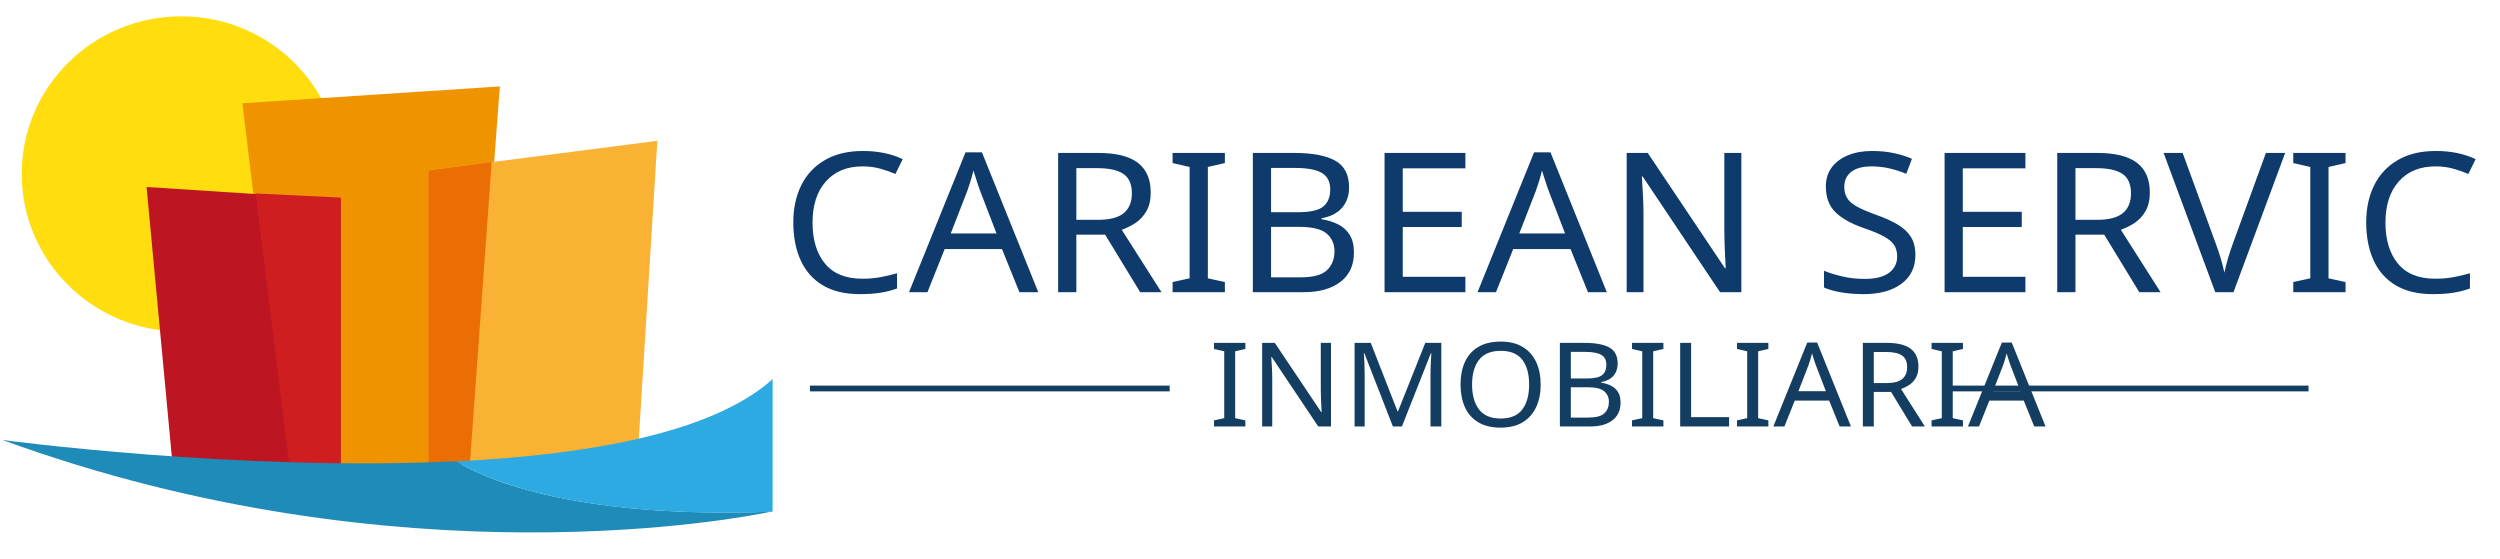
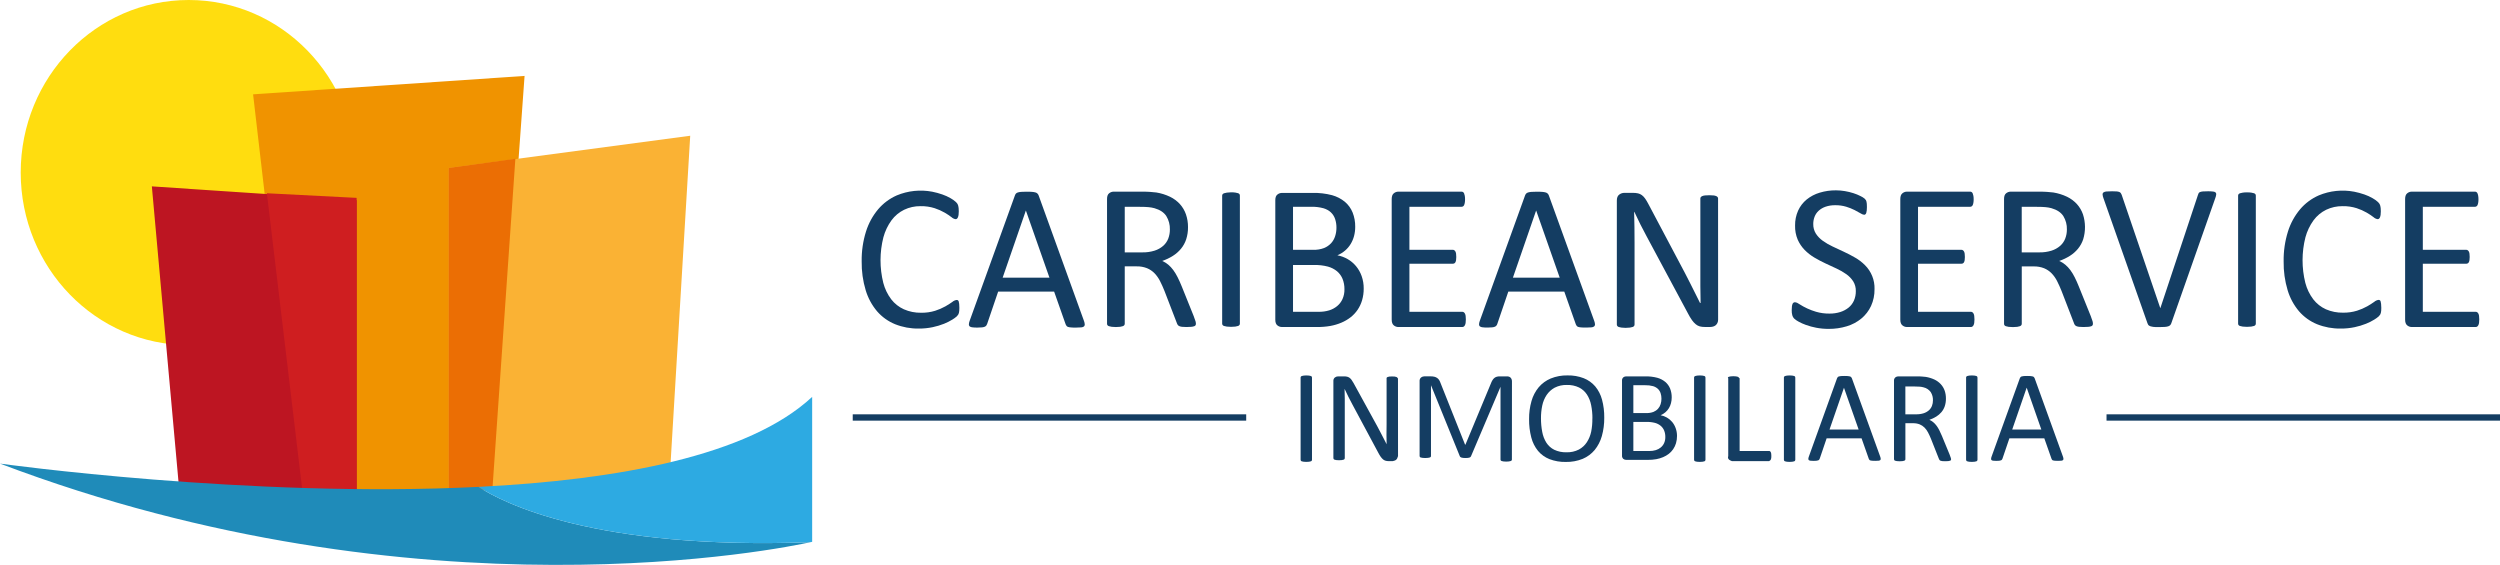
- <svg xmlns="http://www.w3.org/2000/svg" version="1.1" id="Capa_1" x="0px" y="0px" viewBox="0 0 1997.3 446.5" style="enable-background:new 0 0 1997.3 446.5;" xml:space="preserve">
-   <defs id="defs3827" />
-   <style type="text/css" id="style3772">
- 	.st0{fill:#FFDD0F;}
- 	.st1{fill:#F09300;}
- 	.st2{fill:#BD1522;}
- 	.st3{fill:#CF1E20;}
- 	.st4{fill:#FAB234;}
- 	.st5{fill:#EB6E04;}
- 	.st6{fill:#1F8BB9;}
- 	.st7{fill:#2DAAE2;}
- 	.st8{fill:#0E3A6C;}
- 	.st9{font-family:'Calibri';}
- 	.st10{font-size:168.909px;}
- 	.st11{fill:#143D62;}
- 	.st12{font-size:101.39px;}
- 	.st13{fill:none;stroke:#143D62;stroke-width:5;stroke-miterlimit:10;}
- 	.st14{fill:none;}
- 	.st15{fill:none;stroke:#000000;stroke-width:0.3;}
- </style>
-   <g id="Capa_2_1_" transform="matrix(0.9583532,0,0,0.9225106,2,13.50634)">
-     <ellipse class="st0" cx="149" cy="136" rx="133" ry="136.5" id="ellipse3776" style="fill:#ffdd0f" />
-     <polygon class="st1" points="391,387.5 236.4,387.5 200,74.8 414.6,60.2 " id="polygon3778" style="fill:#f09300" />
-     <polygon class="st2" points="282,158.2 282,396.4 141.9,389.2 120.1,147.3 " id="polygon3780" style="fill:#bd1522" />
-     <polygon class="st3" points="282,396.5 240.1,396.5 211,152.9 282,156.5 " id="polygon3782" style="fill:#cf1e20" />
-     <polygon class="st4" points="529.6,380.1 355,389.2 355,132.8 545.9,107.3 " id="polygon3784" style="fill:#fab234" />
-     <polygon class="st5" points="389.6,387.5 355,387.5 355,133 407.8,125.7 " id="polygon3786" style="fill:#eb6e04" />
-     <path class="st6" d="m 640.7,428.5 c -20.9,4.6 -308.1,64 -640.7,-62.1 0,0 197.2,27.5 378.2,18.4 19.1,12.5 91.8,50.1 262.5,43.7 z" id="path3788" style="fill:#1f8bb9" />
-     <path class="st7" d="m 642,313.7 v 114.6 l -1.2,0.3 C 470.1,435 397.4,397.3 378.3,384.9 488.1,379.3 591.9,360.4 642,313.7 Z" id="path3790" style="fill:#2daae2" />
-     <g id="g3802">
-       <g id="g3794">
-         <text transform="translate(648.9395,238.3945)" class="st8 st9 st10" id="text3792" style="font-size:168.909px;font-family:Calibri;fill:#0e3a6c">CARIBEAN SERVICE</text>
-       </g>
-       <text transform="translate(1005.896,354.6904)" class="st11 st9 st12" id="text3796" style="font-size:101.39px;font-family:Calibri;fill:#143d62">INMOBILIARIA</text>
-       <line class="st13" x1="673.1" y1="321.8" x2="973" y2="321.8" id="line3798" style="fill:none;stroke:#143d62;stroke-width:5;stroke-miterlimit:10" />
-       <line class="st13" x1="1623.5" y1="321.8" x2="1922.4" y2="321.8" id="line3800" style="fill:none;stroke:#143d62;stroke-width:5;stroke-miterlimit:10" />
-     </g>
+ <svg xmlns="http://www.w3.org/2000/svg" id="Capa_1" data-name="Capa 1" width="1976" height="446.5" viewBox="0 0 1976 446.5">
+   <defs>
+     <style>.cls-1{fill:#ffdd0f;}.cls-2{fill:#f09300;}.cls-3{fill:#bd1522;}.cls-4{fill:#cf1e20;}.cls-5{fill:#fab234;}.cls-6{fill:#eb6e04;}.cls-7{fill:#1f8bb9;}.cls-8{fill:#2daae2;}.cls-9{isolation:isolate;}.cls-10{fill:#143d62;}.cls-11{fill:none;stroke:#143d62;stroke-miterlimit:10;stroke-width:5px;}</style>
+   </defs>
+   <ellipse class="cls-1" cx="149.12" cy="136.39" rx="132.75" ry="136.39" />
+   <polygon class="cls-2" points="200.04 74.56 414.62 60.01 390.98 387.34 236.41 387.34 200.04 74.56" />
+   <polygon class="cls-3" points="141.84 389.16 120.02 147.3 281.87 158.21 281.87 396.43 141.84 389.16" />
+   <polygon class="cls-4" points="210.95 152.75 281.87 156.39 281.87 396.43 240.04 396.43 210.95 152.75" />
+   <polygon class="cls-5" points="354.61 132.75 545.55 107.29 529.18 380.07 354.61 389.16 354.61 132.75" />
+   <polygon class="cls-6" points="354.61 132.75 407.35 125.48 389.16 387.34 354.61 387.34 354.61 132.75" />
+   <path class="cls-7" d="M659.71,442.53c-20.91,4.6-308.06,64-640.71-62.1,0,0,197.23,27.48,378.19,18.4C416.3,411.25,489,448.91,659.71,442.53Z" transform="translate(-19 -14)" />
+   <path class="cls-8" d="M660.93,327.69V442.26l-1.22.27C489,448.91,416.3,411.25,397.19,398.83,507,393.34,610.79,374.39,660.93,327.69Z" transform="translate(-19 -14)" />
+   <g class="cls-9">
+     <path class="cls-10" d="M1056,377.41a1.28,1.28,0,0,1-.21.73,1.38,1.38,0,0,1-.73.5,7.51,7.51,0,0,1-1.39.31,14.49,14.49,0,0,1-2.17.13,14.75,14.75,0,0,1-2.15-.13,7.58,7.58,0,0,1-1.41-.31,1.38,1.38,0,0,1-.73-.5,1.28,1.28,0,0,1-.21-.73v-65a1.18,1.18,0,0,1,.24-.73,1.55,1.55,0,0,1,.78-.5,9.54,9.54,0,0,1,1.41-.31,13.78,13.78,0,0,1,2.07-.13,14.49,14.49,0,0,1,2.17.13,8.42,8.42,0,0,1,1.39.31,1.43,1.43,0,0,1,.73.5,1.3,1.3,0,0,1,.21.73Z" transform="translate(-19 -14)" />
+     <path class="cls-10" d="M1124,374.49c-.28.69-.4,1.27-.63,1.75a3.46,3.46,0,0,1-.9,1.18,3.52,3.52,0,0,1-1.25.67l-1.38.39h-3.12a9.66,9.66,0,0,1-2.43-.28,5.57,5.57,0,0,1-2-1,10.81,10.81,0,0,1-1.87-2,27.5,27.5,0,0,1-2-3.3l-20.34-37.93c-1.06-2-2.14-4-3.22-6.16s-2.08-4.23-3-6.26h-.11q.11,3.7.16,7.58t0,7.68v39.34a1.19,1.19,0,0,1-.22.68,1.38,1.38,0,0,1-.75.51,8.52,8.52,0,0,1-1.38.31,18.34,18.34,0,0,1-4.36,0,7.61,7.61,0,0,1-1.35-.31,1.37,1.37,0,0,1-.72-.51,1.19,1.19,0,0,1-.22-.68V315.25a3.34,3.34,0,0,1,1.19-2.9,4.28,4.28,0,0,1,2.59-.87h4.43a12,12,0,0,1,2.62.25,5.8,5.8,0,0,1,1.89.85,7.15,7.15,0,0,1,1.62,1.63,21.32,21.32,0,0,1,1.64,2.62l15.88,28.94c1,1.76,1.92,3.49,2.84,5.17s1.78,3.33,2.63,5,1.67,3.24,2.5,4.82,1.64,3.16,2.45,4.76H1115s-.11-4.88-.13-7.8,0-5.74.09-8.45V313.18a.62.62,0,0,1,.1-.66,1.72,1.72,0,0,1,.73-.54,4.63,4.63,0,0,1,1.36-.34,21,21,0,0,1,2.19-.1,20.12,20.12,0,0,1,2.06.1,4.25,4.25,0,0,1,1.35.34,1.71,1.71,0,0,1,.71.54,2.44,2.44,0,0,0,.5.66Z" transform="translate(-19 -14)" />
+     <path class="cls-10" d="M1214,377.19a1.21,1.21,0,0,1-.22.73,1.44,1.44,0,0,1-.75.49,9,9,0,0,1-1.38.31,14.19,14.19,0,0,1-2.18.13,14.64,14.64,0,0,1-2.13-.13,8.11,8.11,0,0,1-1.4-.31,1.51,1.51,0,0,1-.73-.49,1.28,1.28,0,0,1-.21-.73V318.48h.52l-23.86,56.2a1.53,1.53,0,0,1-.45.59,2.37,2.37,0,0,1-.83.43,7.16,7.16,0,0,1-1.31.24c-.51.05-1.11.08-1.81.08a16.53,16.53,0,0,1-1.88-.1,8.06,8.06,0,0,1-1.31-.27,2.35,2.35,0,0,1-.81-.43,1.25,1.25,0,0,1-.39-.54l-22.82-56.2h0v55.95a1.1,1.1,0,0,1-.22.69,1.44,1.44,0,0,1-.75.48,9.38,9.38,0,0,1-1.4.29,14.89,14.89,0,0,1-2.21.13,14.52,14.52,0,0,1-2.16-.13,8.39,8.39,0,0,1-1.37-.29,1.28,1.28,0,0,1-.7-.48,1.21,1.21,0,0,1-.19-.69V315.35a3.52,3.52,0,0,1,1.17-3,4.22,4.22,0,0,1,2.6-.89h4.91a12.49,12.49,0,0,1,3,.31,6.48,6.48,0,0,1,2.23,1,5.82,5.82,0,0,1,1.6,1.71,11.92,11.92,0,0,1,1.11,2.43L1177,365.48h.27l20.14-48.4a13.94,13.94,0,0,1,1.28-2.65,6.83,6.83,0,0,1,1.51-1.73,5.24,5.24,0,0,1,1.84-.93,8.58,8.58,0,0,1,2.33-.29h5.8a5,5,0,0,1,1.51.23,3.17,3.17,0,0,1,1.23.73,3.83,3.83,0,0,1,.82,1.24,4.77,4.77,0,0,1,.32,1.84Z" transform="translate(-19 -14)" />
+     <path class="cls-10" d="M1287,344.15a51.4,51.4,0,0,1-1.9,14.53,30.56,30.56,0,0,1-5.67,11,24.86,24.86,0,0,1-9.48,7,33.69,33.69,0,0,1-13.3,2.44,34.15,34.15,0,0,1-13-2.24,22.81,22.81,0,0,1-9-6.49,27.74,27.74,0,0,1-5.31-10.58,54.48,54.48,0,0,1-1.75-14.53,50.11,50.11,0,0,1,1.9-14.28,29.83,29.83,0,0,1,5.7-10.91,25.29,25.29,0,0,1,9.5-6.93,33.51,33.51,0,0,1,13.3-2.44,33.88,33.88,0,0,1,12.78,2.21,23.23,23.23,0,0,1,9.07,6.44,27.48,27.48,0,0,1,5.39,10.48A52.48,52.48,0,0,1,1287,344.15Zm-9.35.61a51.85,51.85,0,0,0-1-10.5,24,24,0,0,0-3.33-8.42,16.13,16.13,0,0,0-6.23-5.57,21,21,0,0,0-9.64-2,19.77,19.77,0,0,0-9.64,2.15,18.2,18.2,0,0,0-6.34,5.76,23.9,23.9,0,0,0-3.48,8.39,47.15,47.15,0,0,0-1,10.09,55.6,55.6,0,0,0,1,10.78,24.07,24.07,0,0,0,3.28,8.5,15.78,15.78,0,0,0,6.18,5.55,21.24,21.24,0,0,0,9.72,2,20.07,20.07,0,0,0,9.74-2.15,17.41,17.41,0,0,0,6.36-5.83,24.74,24.74,0,0,0,3.44-8.5A49.33,49.33,0,0,0,1277.6,344.76Z" transform="translate(-19 -14)" />
+     <path class="cls-10" d="M1344.51,358.56a20.16,20.16,0,0,1-.79,5.74,17,17,0,0,1-2.22,4.71,16.5,16.5,0,0,1-3.45,3.68,20,20,0,0,1-4.54,2.65,25.65,25.65,0,0,1-5.4,1.6,36.2,36.2,0,0,1-6.61.54h-17.24a3.61,3.61,0,0,1-2.22-.79,3.3,3.3,0,0,1-1-2.78V315.05a3.3,3.3,0,0,1,1-2.78,3.61,3.61,0,0,1,2.22-.79h15a35.12,35.12,0,0,1,9.69,1.12,17.11,17.11,0,0,1,6.3,3.27,13.56,13.56,0,0,1,3.8,5.25,18.44,18.44,0,0,1,1.27,7,17.43,17.43,0,0,1-.56,4.49,14.56,14.56,0,0,1-1.66,4,13.23,13.23,0,0,1-2.75,3.24,14.73,14.73,0,0,1-3.8,2.35,15.74,15.74,0,0,1,5,1.86,15.57,15.57,0,0,1,4.11,3.44,16.07,16.07,0,0,1,2.78,4.9A17.91,17.91,0,0,1,1344.51,358.56Zm-12.3-29.37a13.87,13.87,0,0,0-.68-4.46,8.34,8.34,0,0,0-2.15-3.39,9.72,9.72,0,0,0-3.82-2.13,21.57,21.57,0,0,0-6.24-.73H1310v22h10.27a14.58,14.58,0,0,0,5.65-.92,10,10,0,0,0,3.57-2.47,9.5,9.5,0,0,0,2.06-3.62A14,14,0,0,0,1332.21,329.19Zm3.06,30.24a13.21,13.21,0,0,0-.93-5.14,9.77,9.77,0,0,0-2.72-3.73,12,12,0,0,0-4.48-2.3,24.79,24.79,0,0,0-6.77-.78H1310v23h12.58a17.18,17.18,0,0,0,5.19-.71,11.54,11.54,0,0,0,3.9-2.09,9.73,9.73,0,0,0,2.64-3.45A11.3,11.3,0,0,0,1335.27,359.43Z" transform="translate(-19 -14)" />
+     <path class="cls-10" d="M1367,377.41a1.31,1.31,0,0,1-.21.74,1.37,1.37,0,0,1-.73.49,7.41,7.41,0,0,1-1.39.32,16,16,0,0,1-2.17.13,16.3,16.3,0,0,1-2.15-.13,7.48,7.48,0,0,1-1.41-.32,1.37,1.37,0,0,1-.73-.49,1.31,1.31,0,0,1-.21-.74v-65a1.22,1.22,0,0,1,.23-.73,1.57,1.57,0,0,1,.79-.5,8.41,8.41,0,0,1,1.41-.31,13.78,13.78,0,0,1,2.07-.13,14.49,14.49,0,0,1,2.17.13,7.51,7.51,0,0,1,1.39.31,1.38,1.38,0,0,1,.73.5,1.28,1.28,0,0,1,.21.73Z" transform="translate(-19 -14)" />
+     <path class="cls-10" d="M1419.07,374.29A11.71,11.71,0,0,1,1419,376a3.74,3.74,0,0,1-.33,1.18,1.76,1.76,0,0,1-.56.72,2.94,2.94,0,0,0-.8.57H1387.9a9.59,9.59,0,0,1-2.23-1.14,2.4,2.4,0,0,1-.67-2.8V313c-.39-.27-.32-.51-.18-.72a1.43,1.43,0,0,1,.72-.49,8.17,8.17,0,0,1,1.38-.3,14.26,14.26,0,0,1,2.11-.13,14,14,0,0,1,2.13.13,8.34,8.34,0,0,1,1.36.3,1.43,1.43,0,0,1,.72.49,1.49,1.49,0,0,0,.76.72v57.45h23.27a1.51,1.51,0,0,1,.8.24,1.79,1.79,0,0,1,.56.67,3.21,3.21,0,0,1,.33,1.15A12.26,12.26,0,0,1,1419.07,374.29Z" transform="translate(-19 -14)" />
+     <path class="cls-10" d="M1438,377.41a1.31,1.31,0,0,1-.21.74,1.37,1.37,0,0,1-.73.49,7.41,7.41,0,0,1-1.39.32,16,16,0,0,1-2.17.13,16.3,16.3,0,0,1-2.15-.13,7.48,7.48,0,0,1-1.41-.32,1.37,1.37,0,0,1-.73-.49,1.31,1.31,0,0,1-.21-.74v-65a1.22,1.22,0,0,1,.23-.73,1.57,1.57,0,0,1,.79-.5,8.41,8.41,0,0,1,1.41-.31,13.78,13.78,0,0,1,2.07-.13,14.49,14.49,0,0,1,2.17.13,7.51,7.51,0,0,1,1.39.31,1.38,1.38,0,0,1,.73.5,1.28,1.28,0,0,1,.21.73Z" transform="translate(-19 -14)" />
+     <path class="cls-10" d="M1505.08,374.81a6.51,6.51,0,0,1,.43,1.82,1.26,1.26,0,0,1-.38,1.05,2.52,2.52,0,0,1-1.36.46,24.18,24.18,0,0,1-2.55.11c-1.06,0-1.9,0-2.54-.08a5.56,5.56,0,0,1-1.43-.26,1.46,1.46,0,0,1-.72-.49,3.64,3.64,0,0,1-.44-.77l-5.7-16.17h-27.63l-5.44,16a2.56,2.56,0,0,1-.41.79,1.9,1.9,0,0,1-.74.57,4.8,4.8,0,0,1-1.39.33,20.81,20.81,0,0,1-2.34.11,20,20,0,0,1-2.44-.13,2.48,2.48,0,0,1-1.33-.49,1.28,1.28,0,0,1-.36-1.05,6.3,6.3,0,0,1,.44-1.83L1471,313a2.83,2.83,0,0,1,.54-.92,2.15,2.15,0,0,1,1-.56,7,7,0,0,1,1.64-.29c.67-.05,1.51-.07,2.54-.07s2,0,2.72.07a7.83,7.83,0,0,1,1.75.29,2.24,2.24,0,0,1,1,.59,2.85,2.85,0,0,1,.56.95Zm-28.61-54.33h0l-11.41,33h23Z" transform="translate(-19 -14)" />
+     <path class="cls-10" d="M1561.16,376.91a1.54,1.54,0,0,1-.16.73,1.19,1.19,0,0,1-.68.51,5.79,5.79,0,0,1-1.46.31,24,24,0,0,1-2.51.1,19.39,19.39,0,0,1-2.23-.1,5.08,5.08,0,0,1-1.38-.33,2,2,0,0,1-.82-.65,4.12,4.12,0,0,1-.49-1l-6.23-15.74q-1.1-2.68-2.28-4.93a16,16,0,0,0-2.8-3.87,11.64,11.64,0,0,0-3.82-2.53,13.88,13.88,0,0,0-5.28-.9h-6v28.43a1.22,1.22,0,0,1-.23.73,1.65,1.65,0,0,1-.74.49,7.54,7.54,0,0,1-1.36.31,19.68,19.68,0,0,1-4.34,0,8.42,8.42,0,0,1-1.39-.31,1.42,1.42,0,0,1-.73-.49,1.28,1.28,0,0,1-.21-.73V315.09a3.3,3.3,0,0,1,1.07-2.81,3.79,3.79,0,0,1,2.28-.8h14.39c1.71,0,3.13,0,4.26.13s2.16.18,3.07.28A26.47,26.47,0,0,1,1548,314a16.42,16.42,0,0,1,5,3.66,14.77,14.77,0,0,1,3.06,5.09,18.7,18.7,0,0,1,1,6.32,18.41,18.41,0,0,1-.92,6,14.55,14.55,0,0,1-2.64,4.7,17.72,17.72,0,0,1-4.13,3.53,26.8,26.8,0,0,1-5.39,2.53,12.67,12.67,0,0,1,3,1.83,15.37,15.37,0,0,1,2.54,2.66,24.43,24.43,0,0,1,2.23,3.56q1,2,2.09,4.54l6.07,14.71c.49,1.23.8,2.1.94,2.6A4.68,4.68,0,0,1,1561.16,376.91Zm-14.36-46.48a11.59,11.59,0,0,0-1.72-6.48,9.65,9.65,0,0,0-5.75-3.81,15.82,15.82,0,0,0-2.85-.51c-1.06-.1-2.45-.15-4.16-.15H1525v22h8.48a19,19,0,0,0,5.93-.83,11.85,11.85,0,0,0,4.16-2.32,9.16,9.16,0,0,0,2.45-3.51A12.1,12.1,0,0,0,1546.8,330.43Z" transform="translate(-19 -14)" />
+     <path class="cls-10" d="M1582,377.41a1.31,1.31,0,0,1-.21.74,1.37,1.37,0,0,1-.73.49,7.41,7.41,0,0,1-1.39.32,16,16,0,0,1-2.17.13,16.3,16.3,0,0,1-2.15-.13,7.48,7.48,0,0,1-1.41-.32,1.37,1.37,0,0,1-.73-.49,1.31,1.31,0,0,1-.21-.74v-65a1.22,1.22,0,0,1,.23-.73,1.57,1.57,0,0,1,.79-.5,8.41,8.41,0,0,1,1.41-.31,13.78,13.78,0,0,1,2.07-.13,14.49,14.49,0,0,1,2.17.13,7.51,7.51,0,0,1,1.39.31,1.38,1.38,0,0,1,.73.5,1.28,1.28,0,0,1,.21.73Z" transform="translate(-19 -14)" />
+     <path class="cls-10" d="M1649.52,374.81a6.17,6.17,0,0,1,.43,1.82,1.26,1.26,0,0,1-.38,1.05,2.52,2.52,0,0,1-1.36.46,24.1,24.1,0,0,1-2.54.11c-1.07,0-1.91,0-2.55-.08a5.56,5.56,0,0,1-1.43-.26,1.46,1.46,0,0,1-.72-.49,3.64,3.64,0,0,1-.44-.77l-5.7-16.17h-27.62l-5.45,16a2.56,2.56,0,0,1-.41.79,1.9,1.9,0,0,1-.74.57,4.8,4.8,0,0,1-1.39.33,20.74,20.74,0,0,1-2.33.11,19.76,19.76,0,0,1-2.44-.13,2.49,2.49,0,0,1-1.34-.49,1.28,1.28,0,0,1-.36-1.05,6.3,6.3,0,0,1,.44-1.83L1615.47,313a2.83,2.83,0,0,1,.54-.92,2.15,2.15,0,0,1,1-.56,7,7,0,0,1,1.64-.29c.67-.05,1.52-.07,2.54-.07s2,0,2.72.07a7.83,7.83,0,0,1,1.75.29,2.24,2.24,0,0,1,1,.59,2.69,2.69,0,0,1,.56.95Zm-28.6-54.33h-.06l-11.4,33h23Z" transform="translate(-19 -14)" />
+   </g>
+   <line class="cls-11" x1="674" y1="329.98" x2="985" y2="329.98" />
+   <line class="cls-11" x1="1665" y1="329.98" x2="1976" y2="329.98" />
+   <g class="cls-9">
+     <path class="cls-10" d="M777.28,257.34c0,.87,0,1.64-.09,2.3a9.78,9.78,0,0,1-.28,1.73,5.79,5.79,0,0,1-.54,1.31,7,7,0,0,1-1.15,1.4,24.29,24.29,0,0,1-3.45,2.51,42.16,42.16,0,0,1-6.54,3.29,54.17,54.17,0,0,1-9,2.71,51.61,51.61,0,0,1-11.06,1.11,48.53,48.53,0,0,1-18.7-3.45,37.79,37.79,0,0,1-14.23-10.2,46.4,46.4,0,0,1-9-16.65,75,75,0,0,1-3.17-22.81,75.16,75.16,0,0,1,3.42-23.6,51.06,51.06,0,0,1,9.57-17.55,41,41,0,0,1,14.76-11,49,49,0,0,1,28-2.92,58.72,58.72,0,0,1,8,2.18,36.84,36.84,0,0,1,6.58,3,22.64,22.64,0,0,1,4,2.84,9.36,9.36,0,0,1,1.44,1.69,5.59,5.59,0,0,1,.53,1.35,12.69,12.69,0,0,1,.33,1.85,23.33,23.33,0,0,1,.12,2.55,20.25,20.25,0,0,1-.16,2.8,7.93,7.93,0,0,1-.5,1.93,3,3,0,0,1-.78,1.15,1.72,1.72,0,0,1-1.12.37,6.21,6.21,0,0,1-3.22-1.6,53.37,53.37,0,0,0-5.33-3.54,42.73,42.73,0,0,0-7.94-3.53,34.6,34.6,0,0,0-11.2-1.61,29.13,29.13,0,0,0-12.93,2.84,27.22,27.22,0,0,0-10,8.34,41.09,41.09,0,0,0-6.41,13.45,73.81,73.81,0,0,0-.08,36,37.11,37.11,0,0,0,6.28,13,26.24,26.24,0,0,0,10,7.89A32.59,32.59,0,0,0,747,261.2a35.71,35.71,0,0,0,11.12-1.56,43.7,43.7,0,0,0,8.1-3.49q3.35-1.93,5.5-3.5a6.57,6.57,0,0,1,3.39-1.56,1.87,1.87,0,0,1,1,.25,1.75,1.75,0,0,1,.66.94,8.8,8.8,0,0,1,.37,1.93C777.23,255,777.28,256.08,777.28,257.34Z" transform="translate(-19 -14)" />
+     <path class="cls-10" d="M875.69,267.42a10.25,10.25,0,0,1,.7,2.92,2,2,0,0,1-.62,1.68,3.91,3.91,0,0,1-2.18.74,39.27,39.27,0,0,1-4.07.17c-1.7,0-3,0-4.07-.13a9.2,9.2,0,0,1-2.3-.41,2.44,2.44,0,0,1-1.15-.78,6.34,6.34,0,0,1-.7-1.23l-9.12-25.9H807.94l-8.71,25.57a4.48,4.48,0,0,1-.66,1.27,3.24,3.24,0,0,1-1.19.91,7.21,7.21,0,0,1-2.22.53,34,34,0,0,1-3.74.17,29.68,29.68,0,0,1-3.91-.21,4,4,0,0,1-2.14-.78,2.06,2.06,0,0,1-.57-1.68,10.18,10.18,0,0,1,.7-2.92l35.68-98.83A4.51,4.51,0,0,1,822,167a3.65,3.65,0,0,1,1.56-.9,11.77,11.77,0,0,1,2.64-.45c1.06-.09,2.42-.13,4.07-.13s3.2,0,4.35.13a12.77,12.77,0,0,1,2.8.45,3.66,3.66,0,0,1,1.64.94,4.34,4.34,0,0,1,.91,1.52Zm-45.8-86.94h-.08l-18.32,53h37Z" transform="translate(-19 -14)" />
+     <path class="cls-10" d="M964.24,269.82A2.6,2.6,0,0,1,964,271a1.91,1.91,0,0,1-1.06.83,9.4,9.4,0,0,1-2.28.49,36.86,36.86,0,0,1-3.91.16,29.33,29.33,0,0,1-3.45-.16,7.36,7.36,0,0,1-2.16-.54,2.88,2.88,0,0,1-1.26-1,6.43,6.43,0,0,1-.78-1.64L939.42,244q-1.71-4.28-3.54-7.86a25.47,25.47,0,0,0-4.36-6.17,17.81,17.81,0,0,0-5.94-4,21.14,21.14,0,0,0-8.22-1.44H908v45.34a1.84,1.84,0,0,1-.37,1.15,2.36,2.36,0,0,1-1.14.78,10.6,10.6,0,0,1-2.11.5,28.66,28.66,0,0,1-6.76,0,11.67,11.67,0,0,1-2.15-.5,2.1,2.1,0,0,1-1.14-.78,2,2,0,0,1-.33-1.15V171.24q0-3.21,1.67-4.48a5.73,5.73,0,0,1,3.54-1.28h22.38q4,0,6.64.21c1.76.13,3.35.28,4.76.45a40,40,0,0,1,10.78,3.37,25.86,25.86,0,0,1,7.86,5.84,23.82,23.82,0,0,1,4.76,8.11A30.49,30.49,0,0,1,958,193.54a30,30,0,0,1-1.43,9.59,23.23,23.23,0,0,1-4.11,7.48,27.13,27.13,0,0,1-6.43,5.64,40.91,40.91,0,0,1-8.38,4,20.29,20.29,0,0,1,4.72,2.92,25.2,25.2,0,0,1,3.95,4.24,39.37,39.37,0,0,1,3.45,5.68c1.09,2.14,2.17,4.55,3.26,7.24l9.44,23.45c.76,2,1.25,3.36,1.47,4.16A7.82,7.82,0,0,1,964.24,269.82ZM943.67,195.4a19.11,19.11,0,0,0-2.81-10.61q-2.8-4.33-9.41-6.24a26.85,26.85,0,0,0-4.67-.82q-2.6-.25-6.81-.25H908v36h13.87a30.72,30.72,0,0,0,9.7-1.36,19.28,19.28,0,0,0,6.82-3.8,14.79,14.79,0,0,0,4-5.74A19.74,19.74,0,0,0,943.67,195.4Z" transform="translate(-19 -14)" />
+     <path class="cls-10" d="M999,269.73a2,2,0,0,1-.33,1.14,2.1,2.1,0,0,1-1.14.78,12.67,12.67,0,0,1-2.15.49,28.32,28.32,0,0,1-6.72,0,12.58,12.58,0,0,1-2.19-.49,2.1,2.1,0,0,1-1.14-.78,2,2,0,0,1-.33-1.14V168.64a1.83,1.83,0,0,1,.37-1.14,2.45,2.45,0,0,1,1.22-.77,14,14,0,0,1,2.19-.49A22.79,22.79,0,0,1,992,166a24.14,24.14,0,0,1,3.38.2,12.67,12.67,0,0,1,2.15.49,2.15,2.15,0,0,1,1.14.77,2,2,0,0,1,.33,1.14Z" transform="translate(-19 -14)" />
+     <path class="cls-10" d="M1096.87,242.09a31.69,31.69,0,0,1-1.27,9.21,27,27,0,0,1-3.56,7.58,26.24,26.24,0,0,1-5.53,5.9,32.3,32.3,0,0,1-7.29,4.26,41.26,41.26,0,0,1-8.68,2.58,58.85,58.85,0,0,1-10.61.86h-27.69a5.79,5.79,0,0,1-3.56-1.27c-1.12-.85-1.68-2.33-1.68-4.46V172.21c0-2.13.56-3.61,1.68-4.46a5.79,5.79,0,0,1,3.56-1.27h24.09a55.89,55.89,0,0,1,15.56,1.8,27.65,27.65,0,0,1,10.12,5.24,21.82,21.82,0,0,1,6.1,8.44,29.69,29.69,0,0,1,2.05,11.31,28.43,28.43,0,0,1-.9,7.21,23.84,23.84,0,0,1-2.67,6.34,21.66,21.66,0,0,1-4.42,5.21,23.23,23.23,0,0,1-6.1,3.76,26,26,0,0,1,8.11,3,24.61,24.61,0,0,1,6.59,5.53,25.77,25.77,0,0,1,4.47,7.87A28.82,28.82,0,0,1,1096.87,242.09ZM1075.33,194a21.25,21.25,0,0,0-1.06-6.89,12.81,12.81,0,0,0-3.32-5.24,14.78,14.78,0,0,0-5.91-3.28,33.17,33.17,0,0,0-9.63-1.14H1041v34h15.87a22.47,22.47,0,0,0,8.74-1.42,15.86,15.86,0,0,0,5.51-3.81,14.9,14.9,0,0,0,3.19-5.6A21.7,21.7,0,0,0,1075.33,194Zm6.32,48.68a21.24,21.24,0,0,0-1.5-8.28,15.64,15.64,0,0,0-4.37-6,19.42,19.42,0,0,0-7.21-3.69,39.72,39.72,0,0,0-10.89-1.26H1041v37h20.25a27.48,27.48,0,0,0,8.34-1.14,18.57,18.57,0,0,0,6.27-3.36,15.44,15.44,0,0,0,4.25-5.56A18.14,18.14,0,0,0,1081.65,242.71Z" transform="translate(-19 -14)" />
+     <path class="cls-10" d="M1177.61,266.52a18.37,18.37,0,0,1-.17,2.64,5.48,5.48,0,0,1-.57,1.89,2.77,2.77,0,0,1-.93,1.09,2.14,2.14,0,0,1-1.18.34h-50.55a5.64,5.64,0,0,1-3.54-1.3q-1.67-1.31-1.67-4.57V171.35q0-3.27,1.67-4.57a5.64,5.64,0,0,1,3.54-1.3h50a2.11,2.11,0,0,1,1.18.34,2.25,2.25,0,0,1,.85,1.09,8.21,8.21,0,0,1,.53,1.88,15.92,15.92,0,0,1,.21,2.82,14.71,14.71,0,0,1-.21,2.64,7.64,7.64,0,0,1-.53,1.85,2.3,2.3,0,0,1-.85,1,2.11,2.11,0,0,1-1.18.34H1133v34h34.33a2,2,0,0,1,.76.13,2.71,2.71,0,0,1,1.27,1.22,5.06,5.06,0,0,1,.52,1.74,19.61,19.61,0,0,1,.16,2.61,17,17,0,0,1-.16,2.45,4.92,4.92,0,0,1-.52,1.66,2.08,2.08,0,0,1-.87.91,2.29,2.29,0,0,1-1.14.28H1133v38h41.76a2.21,2.21,0,0,1,1.18.33,3,3,0,0,1,.93,1.05,5.17,5.17,0,0,1,.57,1.85A19.93,19.93,0,0,1,1177.61,266.52Z" transform="translate(-19 -14)" />
+     <path class="cls-10" d="M1279,267.42a10.25,10.25,0,0,1,.7,2.92A2,2,0,0,1,1279,272a3.88,3.88,0,0,1-2.17.74,39.41,39.41,0,0,1-4.07.17c-1.7,0-3.06,0-4.07-.13a9.29,9.29,0,0,1-2.31-.41,2.44,2.44,0,0,1-1.15-.78,6.34,6.34,0,0,1-.69-1.23l-9.13-25.9h-44.23l-8.72,25.57a4,4,0,0,1-.66,1.27,3.16,3.16,0,0,1-1.19.91,7.21,7.21,0,0,1-2.22.53,34,34,0,0,1-3.74.17,29.41,29.41,0,0,1-3.9-.21,4,4,0,0,1-2.14-.78,2.06,2.06,0,0,1-.58-1.68,10.18,10.18,0,0,1,.7-2.92l35.68-98.83a4.36,4.36,0,0,1,.87-1.48,3.54,3.54,0,0,1,1.56-.9,11.57,11.57,0,0,1,2.63-.45c1.07-.09,2.42-.13,4.07-.13s3.21,0,4.36.13a12.67,12.67,0,0,1,2.79.45,3.76,3.76,0,0,1,1.65.94,4.47,4.47,0,0,1,.9,1.52Zm-45.79-86.94h-.08l-18.33,53h37Z" transform="translate(-19 -14)" />
+     <path class="cls-10" d="M1377,266.55a6.05,6.05,0,0,1-.55,2.72,5.31,5.31,0,0,1-1.43,1.85,5.54,5.54,0,0,1-2,1,7.9,7.9,0,0,1-2.19.32h-4.42a14.93,14.93,0,0,1-3.88-.45,8.7,8.7,0,0,1-3.15-1.65,16.5,16.5,0,0,1-3-3.25,42,42,0,0,1-3.16-5.26l-32.48-60.56q-2.55-4.69-5.14-9.83t-4.81-10h-.17q.16,5.93.25,12.09t.08,12.26v64.72a2,2,0,0,1-.34,1.11,2.16,2.16,0,0,1-1.16.82,12,12,0,0,1-2.15.49,27.55,27.55,0,0,1-6.79,0,10.93,10.93,0,0,1-2.1-.49,2.13,2.13,0,0,1-1.12-.82,2,2,0,0,1-.34-1.11v-98c0-2.18.61-3.74,1.85-4.67a6.54,6.54,0,0,1,4-1.4h6.89a17.25,17.25,0,0,1,4.07.41,8.26,8.26,0,0,1,2.94,1.36,11.56,11.56,0,0,1,2.53,2.62,35,35,0,0,1,2.55,4.23l24.7,46.62c1.53,2.84,3,5.62,4.41,8.33s2.78,5.37,4.09,8,2.61,5.21,3.89,7.76,2.56,5.1,3.82,7.67h.47q-.16-6.33-.2-13.19t0-13.18V170.83a1.75,1.75,0,0,1,.34-1,2.79,2.79,0,0,1,1.16-.84,7.52,7.52,0,0,1,2.15-.52,29.66,29.66,0,0,1,3.48-.16,27.8,27.8,0,0,1,3.26.16,7,7,0,0,1,2.15.52,2.76,2.76,0,0,1,1.12.84,1.75,1.75,0,0,1,.34,1Z" transform="translate(-19 -14)" />
+     <path class="cls-10" d="M1500.62,242.54a30.8,30.8,0,0,1-2.76,13.32,28.61,28.61,0,0,1-7.64,9.91,33.18,33.18,0,0,1-11.51,6.12,47.93,47.93,0,0,1-14.27,2.06,51.13,51.13,0,0,1-9.9-.91,53.1,53.1,0,0,1-8.14-2.22,38.29,38.29,0,0,1-6-2.71,15.84,15.84,0,0,1-3.38-2.39,6,6,0,0,1-1.39-2.5,14.42,14.42,0,0,1-.46-4.07,22.32,22.32,0,0,1,.17-3,7.37,7.37,0,0,1,.49-1.94,2,2,0,0,1,2-1.31,6.72,6.72,0,0,1,3.24,1.4,51.4,51.4,0,0,0,13.32,6.12,36.29,36.29,0,0,0,10.73,1.44,27.42,27.42,0,0,0,8.43-1.23,20,20,0,0,0,6.58-3.5,15.06,15.06,0,0,0,4.23-5.55,18,18,0,0,0,1.48-7.48,14,14,0,0,0-2.06-7.73,20.94,20.94,0,0,0-5.42-5.63,48.7,48.7,0,0,0-7.69-4.44l-8.84-4.11a98.12,98.12,0,0,1-8.79-4.64,37.26,37.26,0,0,1-7.65-6,27.85,27.85,0,0,1-5.47-8.1,26.85,26.85,0,0,1-2.09-11.14,27.87,27.87,0,0,1,2.42-11.88,24.49,24.49,0,0,1,6.74-8.75,30.14,30.14,0,0,1,10.28-5.39,43.28,43.28,0,0,1,12.87-1.85,42,42,0,0,1,7.11.62,49.21,49.21,0,0,1,6.74,1.64,37.8,37.8,0,0,1,5.63,2.31,14.53,14.53,0,0,1,3.25,2.05,6.55,6.55,0,0,1,1,1.23,5,5,0,0,1,.41,1.16,12.12,12.12,0,0,1,.25,1.68c0,.66.08,1.51.08,2.55a22.87,22.87,0,0,1-.13,2.63,9.46,9.46,0,0,1-.37,1.93,2.24,2.24,0,0,1-.7,1.15,1.55,1.55,0,0,1-1,.37,6.57,6.57,0,0,1-2.84-1.15c-1.29-.76-2.86-1.63-4.73-2.59a41.84,41.84,0,0,0-6.62-2.63,28.91,28.91,0,0,0-8.59-1.19,22.83,22.83,0,0,0-7.73,1.19,15.81,15.81,0,0,0-5.42,3.17,12.49,12.49,0,0,0-3.21,4.68,15.63,15.63,0,0,0-1.07,5.76,13.89,13.89,0,0,0,2.06,7.65,21.11,21.11,0,0,0,5.47,5.67,48.56,48.56,0,0,0,7.77,4.52q4.35,2.05,8.88,4.15t8.87,4.61a36.59,36.59,0,0,1,7.77,5.92,25.63,25.63,0,0,1,7.61,19Z" transform="translate(-19 -14)" />
+     <path class="cls-10" d="M1579.61,266.52a18.37,18.37,0,0,1-.17,2.64,5.48,5.48,0,0,1-.57,1.89,2.77,2.77,0,0,1-.93,1.09,2.14,2.14,0,0,1-1.18.34h-50.55a5.64,5.64,0,0,1-3.54-1.3q-1.67-1.31-1.67-4.57V171.35q0-3.27,1.67-4.57a5.64,5.64,0,0,1,3.54-1.3h50a2.11,2.11,0,0,1,1.18.34,2.25,2.25,0,0,1,.85,1.09,8.21,8.21,0,0,1,.53,1.88,15.92,15.92,0,0,1,.21,2.82,14.71,14.71,0,0,1-.21,2.64,7.64,7.64,0,0,1-.53,1.85,2.3,2.3,0,0,1-.85,1,2.11,2.11,0,0,1-1.18.34H1535v34h34.33a2,2,0,0,1,.76.13,2.71,2.71,0,0,1,1.27,1.22,5.06,5.06,0,0,1,.52,1.74,19.61,19.61,0,0,1,.16,2.61,17,17,0,0,1-.16,2.45,4.92,4.92,0,0,1-.52,1.66,2.08,2.08,0,0,1-.87.91,2.29,2.29,0,0,1-1.14.28H1535v38h41.76a2.21,2.21,0,0,1,1.18.33,3,3,0,0,1,.93,1.05,5.17,5.17,0,0,1,.57,1.85A19.93,19.93,0,0,1,1579.61,266.52Z" transform="translate(-19 -14)" />
+     <path class="cls-10" d="M1673.25,269.82A2.47,2.47,0,0,1,1673,271a1.89,1.89,0,0,1-1,.83,9.63,9.63,0,0,1-2.28.49,36.86,36.86,0,0,1-3.91.16,29.52,29.52,0,0,1-3.46-.16,7.36,7.36,0,0,1-2.16-.54,2.93,2.93,0,0,1-1.26-1,6.11,6.11,0,0,1-.77-1.64l-9.69-25.1q-1.71-4.28-3.54-7.86a25.19,25.19,0,0,0-4.36-6.17,17.81,17.81,0,0,0-5.94-4,21.14,21.14,0,0,0-8.22-1.44H1617v45.34a1.84,1.84,0,0,1-.37,1.15,2.36,2.36,0,0,1-1.14.78,10.6,10.6,0,0,1-2.11.5,28.66,28.66,0,0,1-6.76,0,12,12,0,0,1-2.16-.5,2.18,2.18,0,0,1-1.14-.78,2.09,2.09,0,0,1-.32-1.15V171.24q0-3.21,1.67-4.48a5.73,5.73,0,0,1,3.54-1.28h22.38q4,0,6.64.21c1.76.13,3.35.28,4.76.45a40.2,40.2,0,0,1,10.79,3.37,25.81,25.81,0,0,1,7.85,5.84,23.66,23.66,0,0,1,4.76,8.11,32.91,32.91,0,0,1,.17,19.67,23.44,23.44,0,0,1-4.12,7.48,27.13,27.13,0,0,1-6.43,5.64,40.66,40.66,0,0,1-8.38,4,20.08,20.08,0,0,1,4.72,2.92,24.8,24.8,0,0,1,4,4.24,40.3,40.3,0,0,1,3.46,5.68c1.08,2.14,2.17,4.55,3.25,7.24l9.45,23.45c.76,2,1.24,3.36,1.46,4.16A7.44,7.44,0,0,1,1673.25,269.82Zm-20.58-74.42a19.11,19.11,0,0,0-2.81-10.61q-2.8-4.33-9.41-6.24a26.9,26.9,0,0,0-4.66-.82q-2.61-.25-6.82-.25h-12v36h13.87a30.72,30.72,0,0,0,9.7-1.36,19.28,19.28,0,0,0,6.82-3.8,14.79,14.79,0,0,0,4-5.74A19.74,19.74,0,0,0,1652.67,195.4Z" transform="translate(-19 -14)" />
+     <path class="cls-10" d="M1735.18,269.56a4.07,4.07,0,0,1-.9,1.49,4,4,0,0,1-1.6.9,11.77,11.77,0,0,1-2.64.45c-1.06.08-2.39.12-4,.12-1.21,0-2.26,0-3.17,0a15.67,15.67,0,0,1-4-.57,4.51,4.51,0,0,1-1.19-.54,2.42,2.42,0,0,1-.78-.78,5.76,5.76,0,0,1-.53-1.11l-34.78-98.82a10.25,10.25,0,0,1-.7-2.92,1.9,1.9,0,0,1,.7-1.69,4.73,4.73,0,0,1,2.38-.74c1.1-.1,2.58-.16,4.44-.16q2.31,0,3.66.12a7.17,7.17,0,0,1,2.1.46,2.59,2.59,0,0,1,1.11.86,7.42,7.42,0,0,1,.7,1.36l30.5,89.53h.08l29.68-89.37a6.61,6.61,0,0,1,.58-1.48,2.21,2.21,0,0,1,1.15-.9,8.39,8.39,0,0,1,2.3-.46c1-.08,2.3-.12,4-.12a30.06,30.06,0,0,1,4,.21,3.32,3.32,0,0,1,2,.78,2.05,2.05,0,0,1,.41,1.68,13.1,13.1,0,0,1-.78,2.92Z" transform="translate(-19 -14)" />
+     <path class="cls-10" d="M1802,269.74a2.08,2.08,0,0,1-.32,1.14,2.23,2.23,0,0,1-1.14.77,13.06,13.06,0,0,1-2.16.49,28.32,28.32,0,0,1-6.72,0,13,13,0,0,1-2.2-.49,2.23,2.23,0,0,1-1.14-.77,2.08,2.08,0,0,1-.32-1.14V168.64a1.83,1.83,0,0,1,.37-1.14,2.45,2.45,0,0,1,1.22-.77,13.92,13.92,0,0,1,2.2-.49,21.16,21.16,0,0,1,3.21-.2,22.7,22.7,0,0,1,3.38.2,13.06,13.06,0,0,1,2.16.49,2.23,2.23,0,0,1,1.14.77,2.08,2.08,0,0,1,.32,1.14Z" transform="translate(-19 -14)" />
+     <path class="cls-10" d="M1901.18,257.34c0,.87,0,1.64-.08,2.3a9.72,9.72,0,0,1-.29,1.73,6.28,6.28,0,0,1-.53,1.31,7.14,7.14,0,0,1-1.16,1.4,23.69,23.69,0,0,1-3.45,2.51,41.28,41.28,0,0,1-6.54,3.29,54.17,54.17,0,0,1-9,2.71,51.52,51.52,0,0,1-11.05,1.11,48.54,48.54,0,0,1-18.71-3.45,37.83,37.83,0,0,1-14.22-10.2,46.41,46.41,0,0,1-9-16.65,75,75,0,0,1-3.16-22.81,75.46,75.46,0,0,1,3.41-23.6,51.08,51.08,0,0,1,9.58-17.55,40.87,40.87,0,0,1,14.76-11,48.92,48.92,0,0,1,28-2.92,58.88,58.88,0,0,1,8.06,2.18,36.84,36.84,0,0,1,6.58,3,22.87,22.87,0,0,1,4,2.84,9.36,9.36,0,0,1,1.44,1.69,5.59,5.59,0,0,1,.54,1.35,16.11,16.11,0,0,1,.33,1.85,23.33,23.33,0,0,1,.12,2.55,20.08,20.08,0,0,1-.17,2.8,8,8,0,0,1-.49,1.93,2.88,2.88,0,0,1-.79,1.15,1.67,1.67,0,0,1-1.11.37,6.2,6.2,0,0,1-3.23-1.6,52.22,52.22,0,0,0-5.33-3.54,42.62,42.62,0,0,0-7.93-3.53,34.64,34.64,0,0,0-11.2-1.61,29.18,29.18,0,0,0-12.94,2.84,27.38,27.38,0,0,0-10,8.34,41.29,41.29,0,0,0-6.41,13.45,73.81,73.81,0,0,0-.08,36,37.11,37.11,0,0,0,6.28,13,26.27,26.27,0,0,0,10,7.89,32.52,32.52,0,0,0,13.47,2.67,35.64,35.64,0,0,0,11.11-1.56,43.7,43.7,0,0,0,8.1-3.49,62.74,62.74,0,0,0,5.5-3.5,6.57,6.57,0,0,1,3.39-1.56,1.82,1.82,0,0,1,1,.25,1.66,1.66,0,0,1,.66.94,8.24,8.24,0,0,1,.37,1.93A30.06,30.06,0,0,1,1901.18,257.34Z" transform="translate(-19 -14)" />
+     <path class="cls-10" d="M1978.61,266.52a18.37,18.37,0,0,1-.17,2.64,5.48,5.48,0,0,1-.57,1.89,2.77,2.77,0,0,1-.93,1.09,2.14,2.14,0,0,1-1.18.34h-50.55a5.64,5.64,0,0,1-3.54-1.3q-1.67-1.31-1.67-4.57V171.35q0-3.27,1.67-4.57a5.64,5.64,0,0,1,3.54-1.3h50a2.11,2.11,0,0,1,1.18.34,2.25,2.25,0,0,1,.85,1.09,8.21,8.21,0,0,1,.53,1.88,15.92,15.92,0,0,1,.21,2.82,14.71,14.71,0,0,1-.21,2.64,7.64,7.64,0,0,1-.53,1.85,2.3,2.3,0,0,1-.85,1,2.11,2.11,0,0,1-1.18.34H1934v34h34.33a2,2,0,0,1,.76.13,2.71,2.71,0,0,1,1.27,1.22,5.06,5.06,0,0,1,.52,1.74,19.61,19.61,0,0,1,.16,2.61,17,17,0,0,1-.16,2.45,4.92,4.92,0,0,1-.52,1.66,2.08,2.08,0,0,1-.87.91,2.29,2.29,0,0,1-1.14.28H1934v38h41.76a2.21,2.21,0,0,1,1.18.33,3,3,0,0,1,.93,1.05,5.17,5.17,0,0,1,.57,1.85A19.93,19.93,0,0,1,1978.61,266.52Z" transform="translate(-19 -14)" />
  </g>
</svg>
